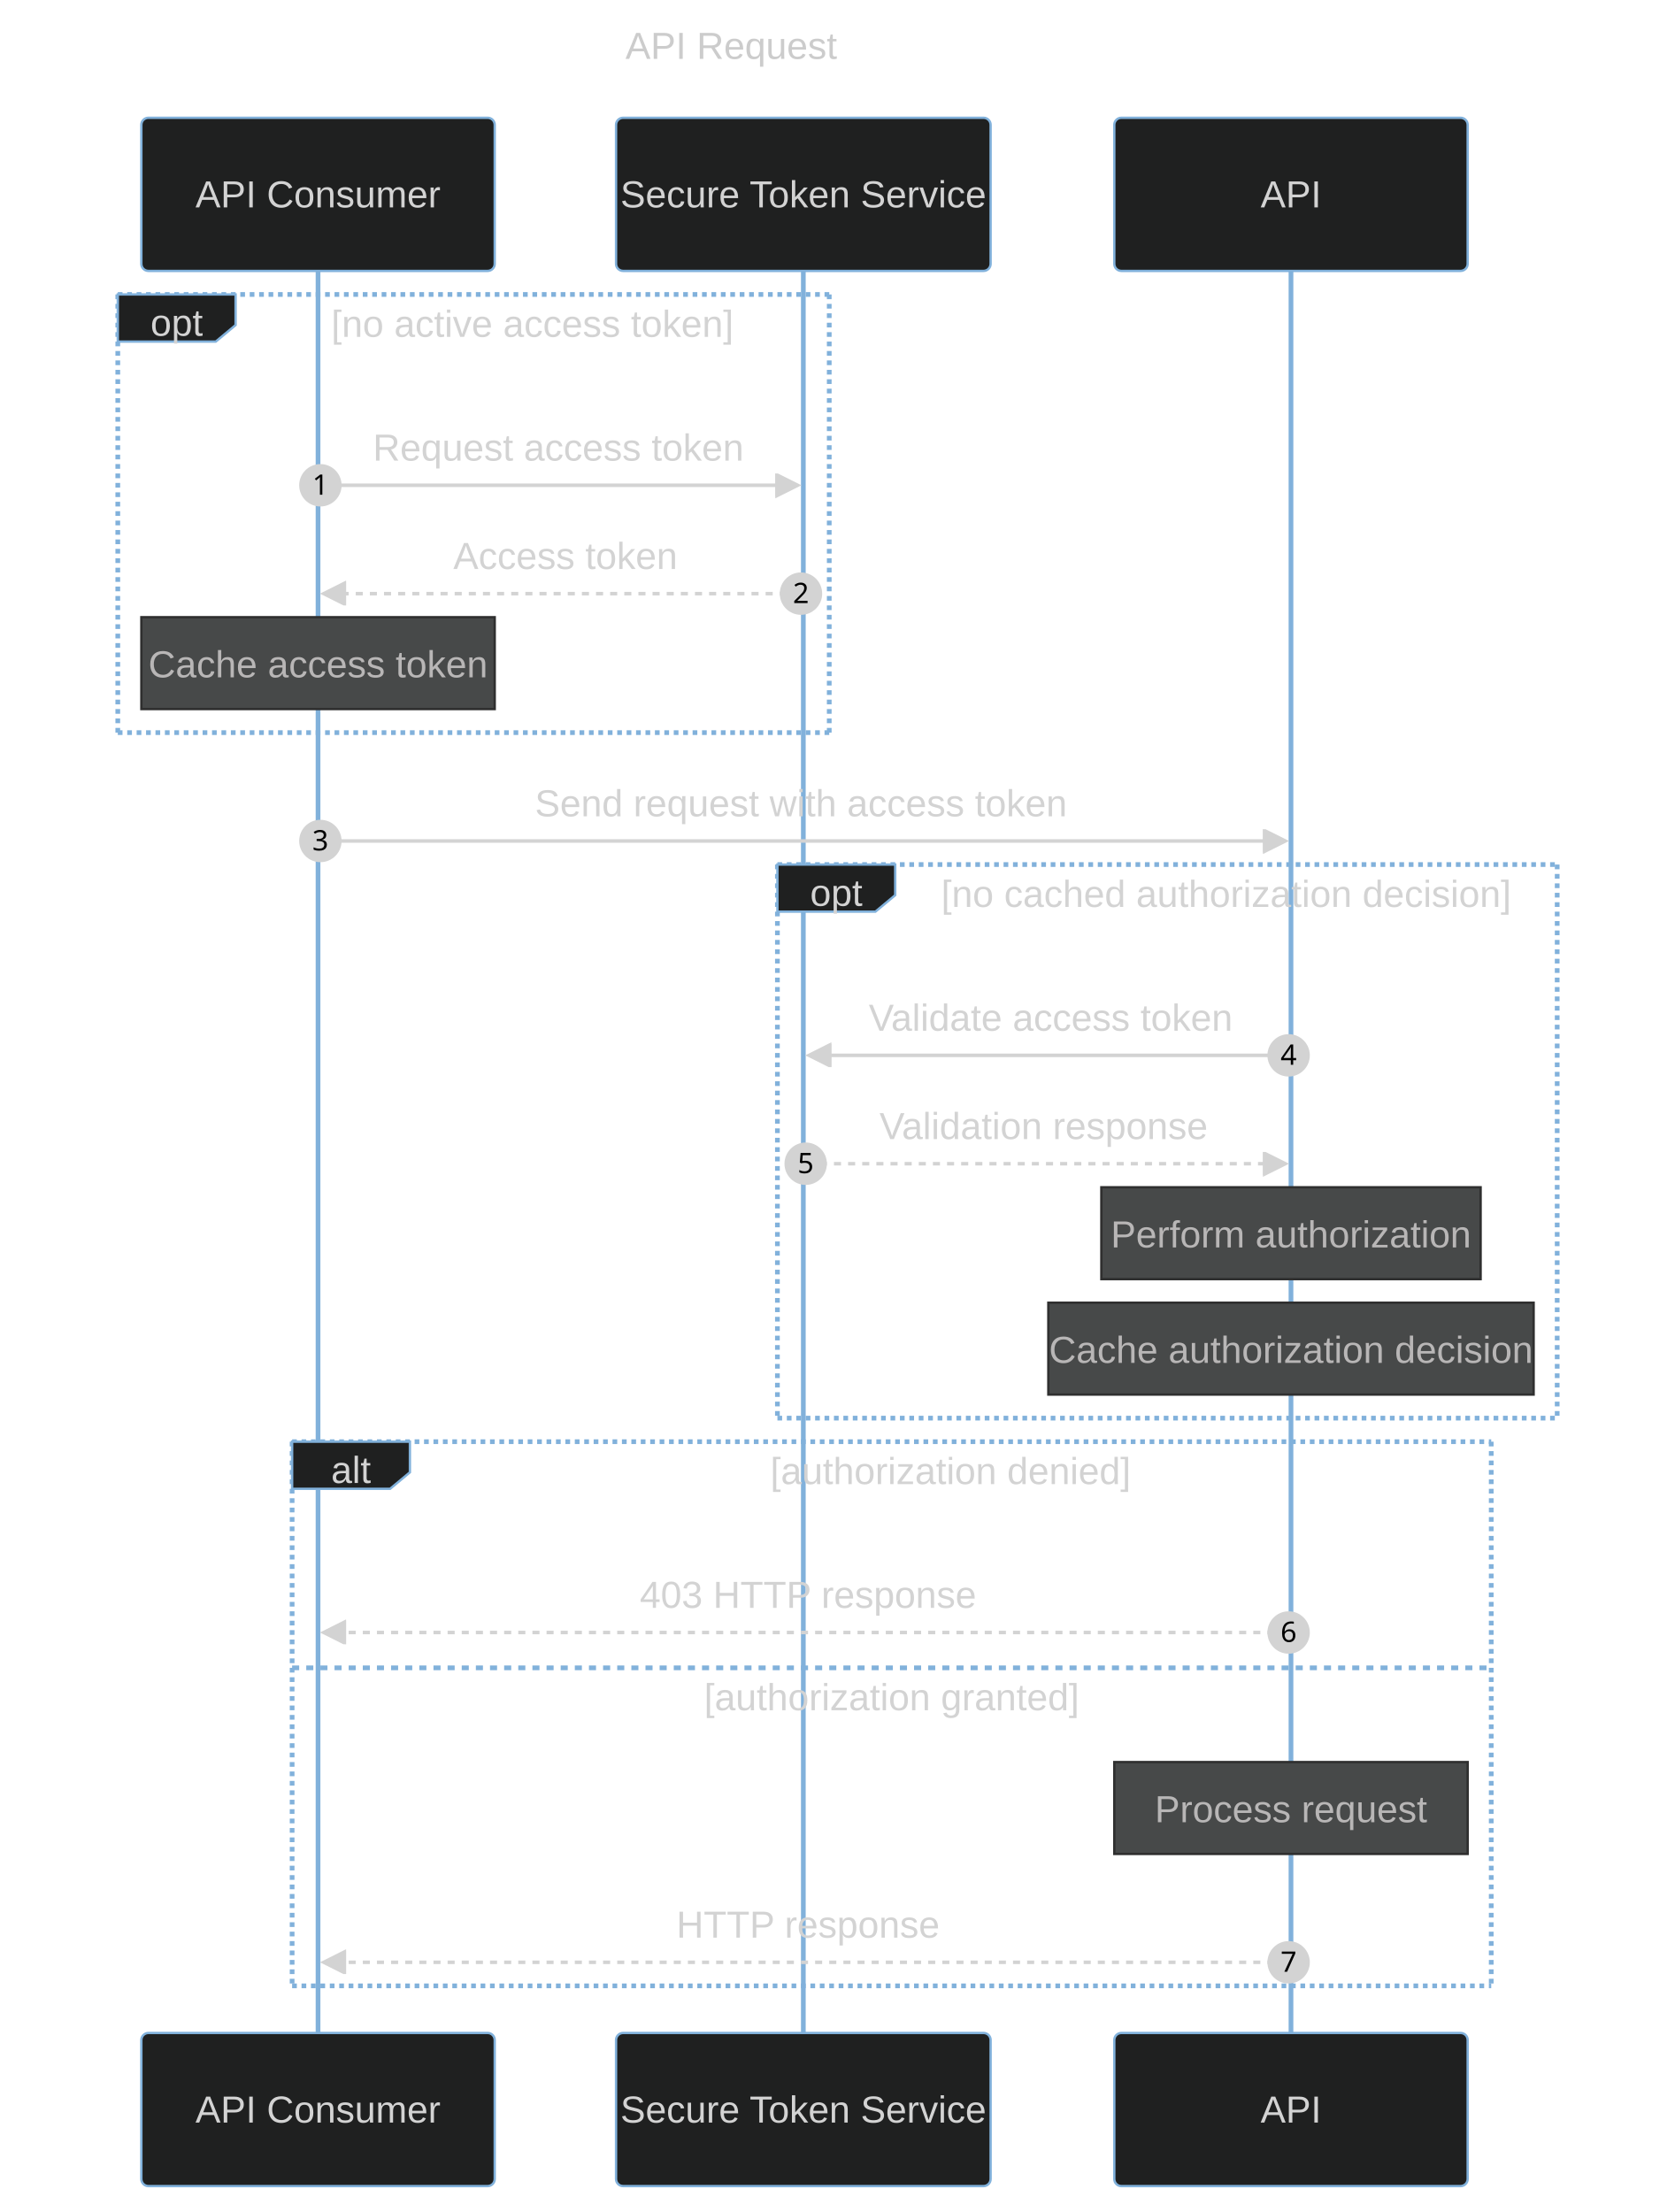
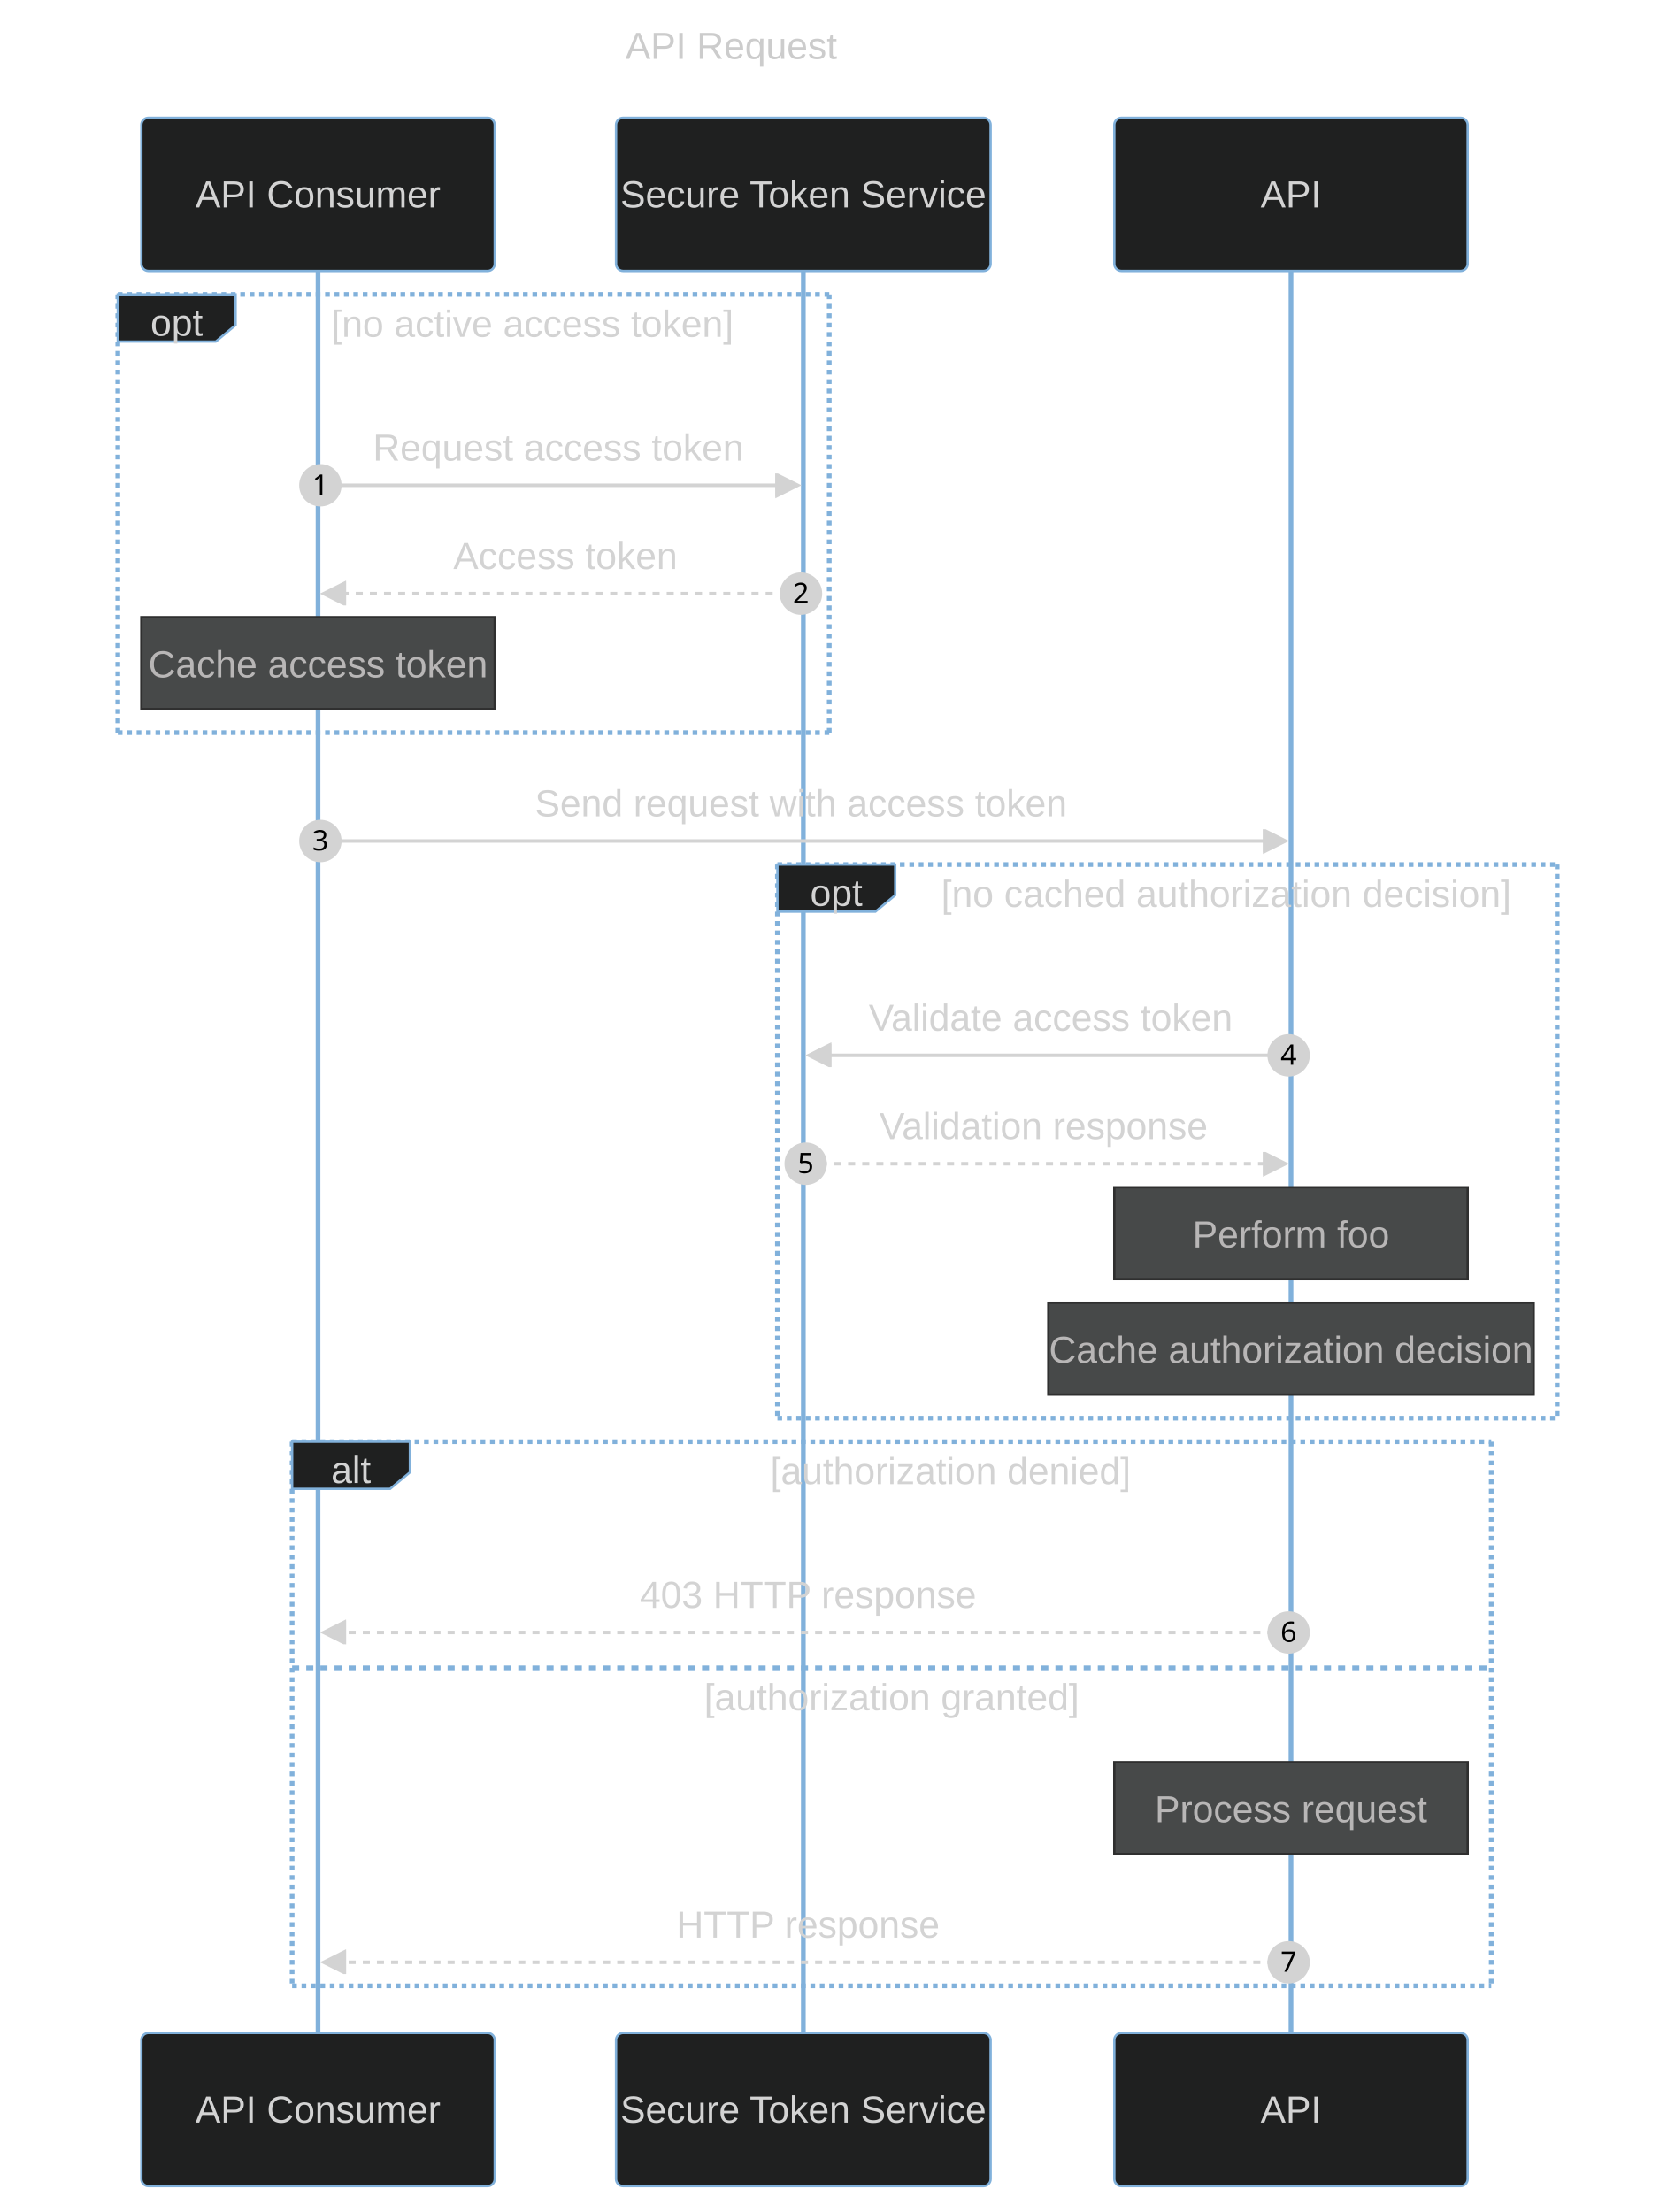
<svg xmlns="http://www.w3.org/2000/svg" aria-roledescription="sequence" role="graphics-document document" viewBox="-60 -50 711 939" style="max-width: 711px; background-color: rgb(36, 36, 36);" width="100%" id="my-svg">
  <g>
    <rect class="actor" ry="3" rx="3" height="65" width="150" stroke="#666" fill="#eaeaea" y="813" x="413" />
    <text style="text-anchor: middle; font-size: 16px; font-weight: 400;" class="actor" alignment-baseline="central" dominant-baseline="central" y="845.5" x="488">
      <tspan dy="0" x="488">API</tspan>
    </text>
  </g>
  <g>
    <rect class="actor" ry="3" rx="3" height="65" width="159" stroke="#666" fill="#eaeaea" y="813" x="201.5" />
    <text style="text-anchor: middle; font-size: 16px; font-weight: 400;" class="actor" alignment-baseline="central" dominant-baseline="central" y="845.5" x="281">
      <tspan dy="0" x="281">Secure Token Service</tspan>
    </text>
  </g>
  <g>
    <rect class="actor" ry="3" rx="3" height="65" width="150" stroke="#666" fill="#eaeaea" y="813" x="0" />
    <text style="text-anchor: middle; font-size: 16px; font-weight: 400;" class="actor" alignment-baseline="central" dominant-baseline="central" y="845.5" x="75">
      <tspan dy="0" x="75">API Consumer</tspan>
    </text>
  </g>
  <g>
    <line stroke="#999" stroke-width="0.5px" class="200" y2="813" x2="488" y1="5" x1="488" id="actor2" />
    <g id="root-2">
      <rect class="actor" ry="3" rx="3" height="65" width="150" stroke="#666" fill="#eaeaea" y="0" x="413" />
      <text style="text-anchor: middle; font-size: 16px; font-weight: 400;" class="actor" alignment-baseline="central" dominant-baseline="central" y="32.5" x="488">
        <tspan dy="0" x="488">API</tspan>
      </text>
    </g>
  </g>
  <g>
    <line stroke="#999" stroke-width="0.5px" class="200" y2="813" x2="281" y1="5" x1="281" id="actor1" />
    <g id="root-1">
      <rect class="actor" ry="3" rx="3" height="65" width="159" stroke="#666" fill="#eaeaea" y="0" x="201.5" />
      <text style="text-anchor: middle; font-size: 16px; font-weight: 400;" class="actor" alignment-baseline="central" dominant-baseline="central" y="32.5" x="281">
        <tspan dy="0" x="281">Secure Token Service</tspan>
      </text>
    </g>
  </g>
  <g>
    <line stroke="#999" stroke-width="0.5px" class="200" y2="813" x2="75" y1="5" x1="75" id="actor0" />
    <g id="root-0">
      <rect class="actor" ry="3" rx="3" height="65" width="150" stroke="#666" fill="#eaeaea" y="0" x="0" />
      <text style="text-anchor: middle; font-size: 16px; font-weight: 400;" class="actor" alignment-baseline="central" dominant-baseline="central" y="32.5" x="75">
        <tspan dy="0" x="75">API Consumer</tspan>
      </text>
    </g>
  </g>
  <style>#my-svg{font-family:"trebuchet ms",verdana,arial,sans-serif;font-size:16px;fill:#ccc;}#my-svg .error-icon{fill:#a44141;}#my-svg .error-text{fill:#ddd;stroke:#ddd;}#my-svg .edge-thickness-normal{stroke-width:2px;}#my-svg .edge-thickness-thick{stroke-width:3.5px;}#my-svg .edge-pattern-solid{stroke-dasharray:0;}#my-svg .edge-pattern-dashed{stroke-dasharray:3;}#my-svg .edge-pattern-dotted{stroke-dasharray:2;}#my-svg .marker{fill:lightgrey;stroke:lightgrey;}#my-svg .marker.cross{stroke:lightgrey;}#my-svg svg{font-family:"trebuchet ms",verdana,arial,sans-serif;font-size:16px;}#my-svg .actor{stroke:#81B1DB;fill:#1f2020;}#my-svg text.actor&gt;tspan{fill:lightgrey;stroke:none;}#my-svg .actor-line{stroke:lightgrey;}#my-svg .messageLine0{stroke-width:1.5;stroke-dasharray:none;stroke:lightgrey;}#my-svg .messageLine1{stroke-width:1.5;stroke-dasharray:2,2;stroke:lightgrey;}#my-svg #arrowhead path{fill:lightgrey;stroke:lightgrey;}#my-svg .sequenceNumber{fill:black;}#my-svg #sequencenumber{fill:lightgrey;}#my-svg #crosshead path{fill:lightgrey;stroke:lightgrey;}#my-svg .messageText{fill:lightgrey;stroke:none;}#my-svg .labelBox{stroke:#81B1DB;fill:#1f2020;}#my-svg .labelText,#my-svg .labelText&gt;tspan{fill:lightgrey;stroke:none;}#my-svg .loopText,#my-svg .loopText&gt;tspan{fill:lightgrey;stroke:none;}#my-svg .loopLine{stroke-width:2px;stroke-dasharray:2,2;stroke:#81B1DB;fill:#81B1DB;}#my-svg .note{stroke:hsl(180, 0%, 18.353%);fill:hsl(180, 1.587%, 28.353%);}#my-svg .noteText,#my-svg .noteText&gt;tspan{fill:rgb(183.848, 181.552, 181.552);stroke:none;}#my-svg .activation0{fill:hsl(180, 1.587%, 28.353%);stroke:#81B1DB;}#my-svg .activation1{fill:hsl(180, 1.587%, 28.353%);stroke:#81B1DB;}#my-svg .activation2{fill:hsl(180, 1.587%, 28.353%);stroke:#81B1DB;}#my-svg .actorPopupMenu{position:absolute;}#my-svg .actorPopupMenuPanel{position:absolute;fill:#1f2020;box-shadow:0px 8px 16px 0px rgba(0,0,0,0.2);filter:drop-shadow(3px 5px 2px rgb(0 0 0 / 0.4));}#my-svg .actor-man line{stroke:#81B1DB;fill:#1f2020;}#my-svg .actor-man circle,#my-svg line{stroke:#81B1DB;fill:#1f2020;stroke-width:2px;}#my-svg :root{--mermaid-font-family:"trebuchet ms",verdana,arial,sans-serif;}</style>
  <g />
  <defs>
    <symbol height="24" width="24" id="computer">
      <path d="M2 2v13h20v-13h-20zm18 11h-16v-9h16v9zm-10.228 6l.466-1h3.524l.467 1h-4.457zm14.228 3h-24l2-6h2.104l-1.33 4h18.45l-1.297-4h2.073l2 6zm-5-10h-14v-7h14v7z" transform="scale(.5)" />
    </symbol>
  </defs>
  <defs>
    <symbol clip-rule="evenodd" fill-rule="evenodd" id="database">
      <path d="M12.258.001l.256.004.255.005.253.008.251.01.249.012.247.015.246.016.242.019.241.02.239.023.236.024.233.027.231.028.229.031.225.032.223.034.22.036.217.038.214.04.211.041.208.043.205.045.201.046.198.048.194.05.191.051.187.053.183.054.18.056.175.057.172.059.168.06.163.061.16.063.155.064.15.066.074.033.073.033.071.034.07.034.069.035.068.035.067.035.066.035.064.036.064.036.062.036.06.036.06.037.058.037.058.037.055.038.055.038.053.038.052.038.051.039.05.039.048.039.047.039.045.04.044.04.043.04.041.04.04.041.039.041.037.041.036.041.034.041.033.042.032.042.03.042.029.042.027.042.026.043.024.043.023.043.021.043.02.043.018.044.017.043.015.044.013.044.012.044.011.045.009.044.007.045.006.045.004.045.002.045.001.045v17l-.001.045-.002.045-.004.045-.006.045-.007.045-.009.044-.011.045-.012.044-.013.044-.015.044-.017.043-.018.044-.02.043-.021.043-.023.043-.024.043-.026.043-.027.042-.029.042-.03.042-.032.042-.033.042-.034.041-.036.041-.037.041-.039.041-.04.041-.041.04-.043.04-.044.04-.045.04-.047.039-.048.039-.05.039-.051.039-.052.038-.053.038-.055.038-.055.038-.058.037-.058.037-.06.037-.06.036-.062.036-.064.036-.064.036-.066.035-.067.035-.068.035-.069.035-.07.034-.071.034-.073.033-.074.033-.15.066-.155.064-.16.063-.163.061-.168.06-.172.059-.175.057-.18.056-.183.054-.187.053-.191.051-.194.05-.198.048-.201.046-.205.045-.208.043-.211.041-.214.04-.217.038-.22.036-.223.034-.225.032-.229.031-.231.028-.233.027-.236.024-.239.023-.241.02-.242.019-.246.016-.247.015-.249.012-.251.01-.253.008-.255.005-.256.004-.258.001-.258-.001-.256-.004-.255-.005-.253-.008-.251-.01-.249-.012-.247-.015-.245-.016-.243-.019-.241-.02-.238-.023-.236-.024-.234-.027-.231-.028-.228-.031-.226-.032-.223-.034-.22-.036-.217-.038-.214-.04-.211-.041-.208-.043-.204-.045-.201-.046-.198-.048-.195-.05-.19-.051-.187-.053-.184-.054-.179-.056-.176-.057-.172-.059-.167-.06-.164-.061-.159-.063-.155-.064-.151-.066-.074-.033-.072-.033-.072-.034-.07-.034-.069-.035-.068-.035-.067-.035-.066-.035-.064-.036-.063-.036-.062-.036-.061-.036-.06-.037-.058-.037-.057-.037-.056-.038-.055-.038-.053-.038-.052-.038-.051-.039-.049-.039-.049-.039-.046-.039-.046-.04-.044-.04-.043-.04-.041-.04-.04-.041-.039-.041-.037-.041-.036-.041-.034-.041-.033-.042-.032-.042-.03-.042-.029-.042-.027-.042-.026-.043-.024-.043-.023-.043-.021-.043-.02-.043-.018-.044-.017-.043-.015-.044-.013-.044-.012-.044-.011-.045-.009-.044-.007-.045-.006-.045-.004-.045-.002-.045-.001-.045v-17l.001-.045.002-.045.004-.045.006-.045.007-.045.009-.044.011-.045.012-.044.013-.044.015-.044.017-.043.018-.044.02-.043.021-.043.023-.043.024-.043.026-.043.027-.042.029-.042.03-.042.032-.042.033-.042.034-.041.036-.041.037-.041.039-.041.04-.041.041-.04.043-.04.044-.04.046-.04.046-.039.049-.039.049-.039.051-.039.052-.038.053-.038.055-.038.056-.038.057-.037.058-.037.06-.037.061-.036.062-.036.063-.036.064-.036.066-.035.067-.035.068-.035.069-.035.07-.034.072-.034.072-.033.074-.033.151-.066.155-.064.159-.063.164-.061.167-.06.172-.059.176-.057.179-.056.184-.054.187-.053.19-.051.195-.05.198-.048.201-.046.204-.045.208-.043.211-.041.214-.04.217-.038.22-.036.223-.034.226-.032.228-.031.231-.028.234-.027.236-.024.238-.023.241-.02.243-.019.245-.016.247-.015.249-.012.251-.01.253-.008.255-.005.256-.004.258-.001.258.001zm-9.258 20.499v.01l.001.021.003.021.004.022.005.021.006.022.007.022.009.023.01.022.011.023.012.023.013.023.015.023.016.024.017.023.018.024.019.024.021.024.022.025.023.024.024.025.052.049.056.05.061.051.066.051.07.051.075.051.079.052.084.052.088.052.092.052.097.052.102.051.105.052.11.052.114.051.119.051.123.051.127.05.131.05.135.05.139.048.144.049.147.047.152.047.155.047.16.045.163.045.167.043.171.043.176.041.178.041.183.039.187.039.19.037.194.035.197.035.202.033.204.031.209.03.212.029.216.027.219.025.222.024.226.021.23.02.233.018.236.016.24.015.243.012.246.01.249.008.253.005.256.004.259.001.26-.001.257-.004.254-.005.25-.008.247-.011.244-.012.241-.014.237-.016.233-.018.231-.021.226-.021.224-.024.22-.026.216-.027.212-.028.21-.031.205-.031.202-.034.198-.034.194-.036.191-.037.187-.039.183-.04.179-.04.175-.042.172-.043.168-.044.163-.045.16-.046.155-.046.152-.047.148-.048.143-.049.139-.049.136-.05.131-.05.126-.05.123-.051.118-.052.114-.051.11-.052.106-.052.101-.052.096-.052.092-.052.088-.053.083-.051.079-.052.074-.052.07-.051.065-.051.06-.051.056-.05.051-.05.023-.024.023-.025.021-.024.02-.024.019-.024.018-.024.017-.024.015-.023.014-.024.013-.023.012-.023.01-.023.01-.022.008-.022.006-.022.006-.022.004-.022.004-.021.001-.021.001-.021v-4.127l-.077.055-.08.053-.083.054-.085.053-.087.052-.09.052-.093.051-.095.05-.097.05-.1.049-.102.049-.105.048-.106.047-.109.047-.111.046-.114.045-.115.045-.118.044-.12.043-.122.042-.124.042-.126.041-.128.04-.13.04-.132.038-.134.038-.135.037-.138.037-.139.035-.142.035-.143.034-.144.033-.147.032-.148.031-.15.03-.151.03-.153.029-.154.027-.156.027-.158.026-.159.025-.161.024-.162.023-.163.022-.165.021-.166.02-.167.019-.169.018-.169.017-.171.016-.173.015-.173.014-.175.013-.175.012-.177.011-.178.01-.179.008-.179.008-.181.006-.182.005-.182.004-.184.003-.184.002h-.37l-.184-.002-.184-.003-.182-.004-.182-.005-.181-.006-.179-.008-.179-.008-.178-.01-.176-.011-.176-.012-.175-.013-.173-.014-.172-.015-.171-.016-.17-.017-.169-.018-.167-.019-.166-.02-.165-.021-.163-.022-.162-.023-.161-.024-.159-.025-.157-.026-.156-.027-.155-.027-.153-.029-.151-.03-.15-.03-.148-.031-.146-.032-.145-.033-.143-.034-.141-.035-.14-.035-.137-.037-.136-.037-.134-.038-.132-.038-.13-.04-.128-.04-.126-.041-.124-.042-.122-.042-.12-.044-.117-.043-.116-.045-.113-.045-.112-.046-.109-.047-.106-.047-.105-.048-.102-.049-.1-.049-.097-.05-.095-.05-.093-.052-.09-.051-.087-.052-.085-.053-.083-.054-.08-.054-.077-.054v4.127zm0-5.654v.011l.001.021.003.021.004.021.005.022.006.022.007.022.009.022.01.022.011.023.012.023.013.023.015.024.016.023.017.024.018.024.019.024.021.024.022.024.023.025.024.024.052.05.056.05.061.05.066.051.07.051.075.052.079.051.084.052.088.052.092.052.097.052.102.052.105.052.11.051.114.051.119.052.123.05.127.051.131.05.135.049.139.049.144.048.147.048.152.047.155.046.16.045.163.045.167.044.171.042.176.042.178.04.183.04.187.038.19.037.194.036.197.034.202.033.204.032.209.03.212.028.216.027.219.025.222.024.226.022.23.02.233.018.236.016.24.014.243.012.246.01.249.008.253.006.256.003.259.001.26-.001.257-.003.254-.006.25-.008.247-.01.244-.012.241-.015.237-.016.233-.018.231-.02.226-.022.224-.024.22-.025.216-.027.212-.029.21-.03.205-.032.202-.033.198-.035.194-.036.191-.037.187-.039.183-.039.179-.041.175-.042.172-.043.168-.044.163-.045.16-.045.155-.047.152-.047.148-.048.143-.048.139-.05.136-.049.131-.05.126-.051.123-.051.118-.051.114-.052.11-.052.106-.052.101-.052.096-.052.092-.052.088-.052.083-.052.079-.052.074-.051.07-.052.065-.051.06-.05.056-.051.051-.049.023-.025.023-.024.021-.025.02-.024.019-.024.018-.024.017-.024.015-.023.014-.023.013-.024.012-.022.01-.023.01-.023.008-.022.006-.022.006-.022.004-.021.004-.022.001-.021.001-.021v-4.139l-.077.054-.08.054-.083.054-.085.052-.087.053-.09.051-.093.051-.095.051-.097.05-.1.049-.102.049-.105.048-.106.047-.109.047-.111.046-.114.045-.115.044-.118.044-.12.044-.122.042-.124.042-.126.041-.128.04-.13.039-.132.039-.134.038-.135.037-.138.036-.139.036-.142.035-.143.033-.144.033-.147.033-.148.031-.15.03-.151.03-.153.028-.154.028-.156.027-.158.026-.159.025-.161.024-.162.023-.163.022-.165.021-.166.02-.167.019-.169.018-.169.017-.171.016-.173.015-.173.014-.175.013-.175.012-.177.011-.178.009-.179.009-.179.007-.181.007-.182.005-.182.004-.184.003-.184.002h-.37l-.184-.002-.184-.003-.182-.004-.182-.005-.181-.007-.179-.007-.179-.009-.178-.009-.176-.011-.176-.012-.175-.013-.173-.014-.172-.015-.171-.016-.17-.017-.169-.018-.167-.019-.166-.02-.165-.021-.163-.022-.162-.023-.161-.024-.159-.025-.157-.026-.156-.027-.155-.028-.153-.028-.151-.03-.15-.03-.148-.031-.146-.033-.145-.033-.143-.033-.141-.035-.14-.036-.137-.036-.136-.037-.134-.038-.132-.039-.13-.039-.128-.04-.126-.041-.124-.042-.122-.043-.12-.043-.117-.044-.116-.044-.113-.046-.112-.046-.109-.046-.106-.047-.105-.048-.102-.049-.1-.049-.097-.05-.095-.051-.093-.051-.09-.051-.087-.053-.085-.052-.083-.054-.08-.054-.077-.054v4.139zm0-5.666v.011l.001.02.003.022.004.021.005.022.006.021.007.022.009.023.01.022.011.023.012.023.013.023.015.023.016.024.017.024.018.023.019.024.021.025.022.024.023.024.024.025.052.05.056.05.061.05.066.051.07.051.075.052.079.051.084.052.088.052.092.052.097.052.102.052.105.051.11.052.114.051.119.051.123.051.127.05.131.05.135.05.139.049.144.048.147.048.152.047.155.046.16.045.163.045.167.043.171.043.176.042.178.04.183.04.187.038.19.037.194.036.197.034.202.033.204.032.209.03.212.028.216.027.219.025.222.024.226.021.23.02.233.018.236.017.24.014.243.012.246.01.249.008.253.006.256.003.259.001.26-.001.257-.003.254-.006.25-.008.247-.01.244-.013.241-.014.237-.016.233-.018.231-.02.226-.022.224-.024.22-.025.216-.027.212-.029.21-.03.205-.032.202-.033.198-.035.194-.036.191-.037.187-.039.183-.039.179-.041.175-.042.172-.043.168-.044.163-.045.16-.045.155-.047.152-.047.148-.048.143-.049.139-.049.136-.049.131-.051.126-.05.123-.051.118-.052.114-.051.11-.052.106-.052.101-.052.096-.052.092-.052.088-.052.083-.052.079-.052.074-.052.07-.051.065-.051.06-.051.056-.05.051-.049.023-.025.023-.025.021-.024.02-.024.019-.024.018-.024.017-.024.015-.023.014-.024.013-.023.012-.023.01-.022.01-.023.008-.022.006-.022.006-.022.004-.022.004-.021.001-.021.001-.021v-4.153l-.077.054-.08.054-.083.053-.085.053-.087.053-.09.051-.093.051-.095.051-.097.05-.1.049-.102.048-.105.048-.106.048-.109.046-.111.046-.114.046-.115.044-.118.044-.12.043-.122.043-.124.042-.126.041-.128.04-.13.039-.132.039-.134.038-.135.037-.138.036-.139.036-.142.034-.143.034-.144.033-.147.032-.148.032-.15.03-.151.03-.153.028-.154.028-.156.027-.158.026-.159.024-.161.024-.162.023-.163.023-.165.021-.166.02-.167.019-.169.018-.169.017-.171.016-.173.015-.173.014-.175.013-.175.012-.177.01-.178.01-.179.009-.179.007-.181.006-.182.006-.182.004-.184.003-.184.001-.185.001-.185-.001-.184-.001-.184-.003-.182-.004-.182-.006-.181-.006-.179-.007-.179-.009-.178-.01-.176-.01-.176-.012-.175-.013-.173-.014-.172-.015-.171-.016-.17-.017-.169-.018-.167-.019-.166-.02-.165-.021-.163-.023-.162-.023-.161-.024-.159-.024-.157-.026-.156-.027-.155-.028-.153-.028-.151-.03-.15-.03-.148-.032-.146-.032-.145-.033-.143-.034-.141-.034-.14-.036-.137-.036-.136-.037-.134-.038-.132-.039-.13-.039-.128-.041-.126-.041-.124-.041-.122-.043-.12-.043-.117-.044-.116-.044-.113-.046-.112-.046-.109-.046-.106-.048-.105-.048-.102-.048-.1-.05-.097-.049-.095-.051-.093-.051-.09-.052-.087-.052-.085-.053-.083-.053-.08-.054-.077-.054v4.153zm8.74-8.179l-.257.004-.254.005-.25.008-.247.011-.244.012-.241.014-.237.016-.233.018-.231.021-.226.022-.224.023-.22.026-.216.027-.212.028-.21.031-.205.032-.202.033-.198.034-.194.036-.191.038-.187.038-.183.04-.179.041-.175.042-.172.043-.168.043-.163.045-.16.046-.155.046-.152.048-.148.048-.143.048-.139.049-.136.05-.131.05-.126.051-.123.051-.118.051-.114.052-.11.052-.106.052-.101.052-.096.052-.092.052-.088.052-.083.052-.079.052-.074.051-.07.052-.065.051-.06.05-.056.05-.051.05-.023.025-.023.024-.021.024-.02.025-.019.024-.018.024-.017.023-.015.024-.014.023-.013.023-.012.023-.01.023-.01.022-.008.022-.006.023-.006.021-.004.022-.004.021-.001.021-.001.021.001.021.001.021.004.021.004.022.006.021.006.023.008.022.01.022.01.023.012.023.013.023.014.023.015.024.017.023.018.024.019.024.02.025.021.024.023.024.023.025.051.05.056.05.06.05.065.051.07.052.074.051.079.052.083.052.088.052.092.052.096.052.101.052.106.052.11.052.114.052.118.051.123.051.126.051.131.05.136.05.139.049.143.048.148.048.152.048.155.046.16.046.163.045.168.043.172.043.175.042.179.041.183.04.187.038.191.038.194.036.198.034.202.033.205.032.21.031.212.028.216.027.22.026.224.023.226.022.231.021.233.018.237.016.241.014.244.012.247.011.25.008.254.005.257.004.26.001.26-.001.257-.004.254-.005.25-.008.247-.011.244-.012.241-.014.237-.016.233-.018.231-.021.226-.022.224-.023.22-.026.216-.027.212-.028.21-.031.205-.032.202-.033.198-.034.194-.036.191-.038.187-.038.183-.04.179-.041.175-.042.172-.043.168-.043.163-.045.16-.046.155-.046.152-.048.148-.048.143-.048.139-.049.136-.05.131-.05.126-.051.123-.051.118-.051.114-.052.11-.052.106-.052.101-.052.096-.052.092-.052.088-.052.083-.052.079-.052.074-.051.07-.052.065-.051.06-.05.056-.05.051-.05.023-.025.023-.024.021-.024.02-.025.019-.024.018-.024.017-.023.015-.024.014-.023.013-.023.012-.023.01-.023.01-.022.008-.022.006-.023.006-.021.004-.022.004-.021.001-.021.001-.021-.001-.021-.001-.021-.004-.021-.004-.022-.006-.021-.006-.023-.008-.022-.01-.022-.01-.023-.012-.023-.013-.023-.014-.023-.015-.024-.017-.023-.018-.024-.019-.024-.02-.025-.021-.024-.023-.024-.023-.025-.051-.05-.056-.05-.06-.05-.065-.051-.07-.052-.074-.051-.079-.052-.083-.052-.088-.052-.092-.052-.096-.052-.101-.052-.106-.052-.11-.052-.114-.052-.118-.051-.123-.051-.126-.051-.131-.05-.136-.05-.139-.049-.143-.048-.148-.048-.152-.048-.155-.046-.16-.046-.163-.045-.168-.043-.172-.043-.175-.042-.179-.041-.183-.04-.187-.038-.191-.038-.194-.036-.198-.034-.202-.033-.205-.032-.21-.031-.212-.028-.216-.027-.22-.026-.224-.023-.226-.022-.231-.021-.233-.018-.237-.016-.241-.014-.244-.012-.247-.011-.25-.008-.254-.005-.257-.004-.26-.001-.26.001z" transform="scale(.5)" />
    </symbol>
  </defs>
  <defs>
    <symbol height="24" width="24" id="clock">
      <path d="M12 2c5.514 0 10 4.486 10 10s-4.486 10-10 10-10-4.486-10-10 4.486-10 10-10zm0-2c-6.627 0-12 5.373-12 12s5.373 12 12 12 12-5.373 12-12-5.373-12-12-12zm5.848 12.459c.202.038.202.333.001.372-1.907.361-6.045 1.111-6.547 1.111-.719 0-1.301-.582-1.301-1.301 0-.512.77-5.447 1.125-7.445.034-.192.312-.181.343.014l.985 6.238 5.394 1.011z" transform="scale(.5)" />
    </symbol>
  </defs>
  <defs>
    <marker orient="auto" markerHeight="12" markerWidth="12" markerUnits="userSpaceOnUse" refY="5" refX="7.9" id="arrowhead">
      <path d="M 0 0 L 10 5 L 0 10 z" />
    </marker>
  </defs>
  <defs>
    <marker refY="4.5" refX="4" orient="auto" markerHeight="8" markerWidth="15" id="crosshead">
      <path style="stroke-dasharray: 0, 0;" d="M 1,2 L 6,7 M 6,2 L 1,7" stroke-width="1pt" stroke="#000000" fill="none" />
    </marker>
  </defs>
  <defs>
    <marker orient="auto" markerHeight="28" markerWidth="20" refY="7" refX="15.5" id="filled-head">
      <path d="M 18,7 L9,13 L14,7 L9,1 Z" />
    </marker>
  </defs>
  <defs>
    <marker orient="auto" markerHeight="40" markerWidth="60" refY="15" refX="15" id="sequencenumber">
      <circle r="6" cy="15" cx="15" />
    </marker>
  </defs>
  <g>
    <rect class="note" ry="0" rx="0" height="39" width="150" stroke="#666" fill="#EDF2AE" y="212" x="0" />
    <text style="font-size: 16px; font-weight: 400;" dy="1em" class="noteText" alignment-baseline="middle" dominant-baseline="middle" text-anchor="middle" y="217" x="75">
      <tspan x="75">Cache access token</tspan>
    </text>
  </g>
  <g>
    <line class="loopLine" y2="75" x2="292" y1="75" x1="-10" />
    <line class="loopLine" y2="261" x2="292" y1="75" x1="292" />
    <line class="loopLine" y2="261" x2="292" y1="261" x1="-10" />
    <line class="loopLine" y2="261" x2="-10" y1="75" x1="-10" />
    <polygon class="labelBox" points="-10,75 40,75 40,88 31.6,95 -10,95" />
    <text style="font-size: 16px; font-weight: 400;" class="labelText" alignment-baseline="middle" dominant-baseline="middle" text-anchor="middle" y="88" x="15">opt</text>
    <text style="font-size: 16px; font-weight: 400;" class="loopText" text-anchor="middle" y="93" x="166">
      <tspan x="166">[no active access token]</tspan>
    </text>
  </g>
  <g>
-     <rect class="note" ry="0" rx="0" height="39" width="161" stroke="#666" fill="#EDF2AE" y="454" x="407.5" />
+     <rect class="note" ry="0" rx="0" height="39" width="150" stroke="#666" fill="#EDF2AE" y="454" x="413" />
    <text style="font-size: 16px; font-weight: 400;" dy="1em" class="noteText" alignment-baseline="middle" dominant-baseline="middle" text-anchor="middle" y="459" x="488">
-       <tspan x="488">Perform authorization</tspan>
+       <tspan x="488">Perform foo</tspan>
    </text>
  </g>
  <g>
    <rect class="note" ry="0" rx="0" height="39" width="206" stroke="#666" fill="#EDF2AE" y="503" x="385" />
    <text style="font-size: 16px; font-weight: 400;" dy="1em" class="noteText" alignment-baseline="middle" dominant-baseline="middle" text-anchor="middle" y="508" x="488">
      <tspan x="488">Cache authorization decision</tspan>
    </text>
  </g>
  <g>
    <line class="loopLine" y2="317" x2="601" y1="317" x1="270" />
    <line class="loopLine" y2="552" x2="601" y1="317" x1="601" />
    <line class="loopLine" y2="552" x2="601" y1="552" x1="270" />
    <line class="loopLine" y2="552" x2="270" y1="317" x1="270" />
    <polygon class="labelBox" points="270,317 320,317 320,330 311.6,337 270,337" />
    <text style="font-size: 16px; font-weight: 400;" class="labelText" alignment-baseline="middle" dominant-baseline="middle" text-anchor="middle" y="330" x="295">opt</text>
    <text style="font-size: 16px; font-weight: 400;" class="loopText" text-anchor="middle" y="335" x="460.5">
      <tspan x="460.5">[no cached authorization decision]</tspan>
    </text>
  </g>
  <g>
    <rect class="note" ry="0" rx="0" height="39" width="150" stroke="#666" fill="#EDF2AE" y="698" x="413" />
    <text style="font-size: 16px; font-weight: 400;" dy="1em" class="noteText" alignment-baseline="middle" dominant-baseline="middle" text-anchor="middle" y="703" x="488">
      <tspan x="488">Process request</tspan>
    </text>
  </g>
  <g>
    <line class="loopLine" y2="562" x2="573" y1="562" x1="64" />
    <line class="loopLine" y2="793" x2="573" y1="562" x1="573" />
    <line class="loopLine" y2="793" x2="573" y1="793" x1="64" />
    <line class="loopLine" y2="793" x2="64" y1="562" x1="64" />
    <line style="stroke-dasharray: 3, 3;" class="loopLine" y2="658" x2="573" y1="658" x1="64" />
    <polygon class="labelBox" points="64,562 114,562 114,575 105.6,582 64,582" />
    <text style="font-size: 16px; font-weight: 400;" class="labelText" alignment-baseline="middle" dominant-baseline="middle" text-anchor="middle" y="575" x="89">alt</text>
    <text style="font-size: 16px; font-weight: 400;" class="loopText" text-anchor="middle" y="580" x="343.5">
      <tspan x="343.5">[authorization denied]</tspan>
    </text>
    <text style="font-size: 16px; font-weight: 400;" class="loopText" text-anchor="middle" y="676" x="318.5">[authorization granted]</text>
  </g>
  <text style="font-size: 16px; font-weight: 400;" dy="1em" class="messageText" alignment-baseline="middle" dominant-baseline="middle" text-anchor="middle" y="125" x="177">Request access token</text>
  <line style="fill: none;" marker-start="url(#sequencenumber)" marker-end="url(#arrowhead)" stroke="none" stroke-width="2" class="messageLine0" y2="156" x2="277" y1="156" x1="76" />
  <text class="sequenceNumber" text-anchor="middle" font-size="12px" font-family="sans-serif" y="160" x="76">1</text>
  <text style="font-size: 16px; font-weight: 400;" dy="1em" class="messageText" alignment-baseline="middle" dominant-baseline="middle" text-anchor="middle" y="171" x="180">Access token</text>
  <line style="stroke-dasharray: 3, 3; fill: none;" marker-start="url(#sequencenumber)" marker-end="url(#arrowhead)" stroke="none" stroke-width="2" class="messageLine1" y2="202" x2="79" y1="202" x1="280" />
  <text class="sequenceNumber" text-anchor="middle" font-size="12px" font-family="sans-serif" y="206" x="280">2</text>
  <text style="font-size: 16px; font-weight: 400;" dy="1em" class="messageText" alignment-baseline="middle" dominant-baseline="middle" text-anchor="middle" y="276" x="280">Send request with access token</text>
  <line style="fill: none;" marker-start="url(#sequencenumber)" marker-end="url(#arrowhead)" stroke="none" stroke-width="2" class="messageLine0" y2="307" x2="484" y1="307" x1="76" />
  <text class="sequenceNumber" text-anchor="middle" font-size="12px" font-family="sans-serif" y="311" x="76">3</text>
  <text style="font-size: 16px; font-weight: 400;" dy="1em" class="messageText" alignment-baseline="middle" dominant-baseline="middle" text-anchor="middle" y="367" x="386">Validate access token</text>
  <line style="fill: none;" marker-start="url(#sequencenumber)" marker-end="url(#arrowhead)" stroke="none" stroke-width="2" class="messageLine0" y2="398" x2="285" y1="398" x1="487" />
  <text class="sequenceNumber" text-anchor="middle" font-size="12px" font-family="sans-serif" y="402" x="487">4</text>
  <text style="font-size: 16px; font-weight: 400;" dy="1em" class="messageText" alignment-baseline="middle" dominant-baseline="middle" text-anchor="middle" y="413" x="383">Validation response</text>
  <line style="stroke-dasharray: 3, 3; fill: none;" marker-start="url(#sequencenumber)" marker-end="url(#arrowhead)" stroke="none" stroke-width="2" class="messageLine1" y2="444" x2="484" y1="444" x1="282" />
  <text class="sequenceNumber" text-anchor="middle" font-size="12px" font-family="sans-serif" y="448" x="282">5</text>
  <text style="font-size: 16px; font-weight: 400;" dy="1em" class="messageText" alignment-baseline="middle" dominant-baseline="middle" text-anchor="middle" y="612" x="283">403 HTTP response</text>
  <line style="stroke-dasharray: 3, 3; fill: none;" marker-start="url(#sequencenumber)" marker-end="url(#arrowhead)" stroke="none" stroke-width="2" class="messageLine1" y2="643" x2="79" y1="643" x1="487" />
  <text class="sequenceNumber" text-anchor="middle" font-size="12px" font-family="sans-serif" y="647" x="487">6</text>
  <text style="font-size: 16px; font-weight: 400;" dy="1em" class="messageText" alignment-baseline="middle" dominant-baseline="middle" text-anchor="middle" y="752" x="283">HTTP response</text>
  <line style="stroke-dasharray: 3, 3; fill: none;" marker-start="url(#sequencenumber)" marker-end="url(#arrowhead)" stroke="none" stroke-width="2" class="messageLine1" y2="783" x2="79" y1="783" x1="487" />
  <text class="sequenceNumber" text-anchor="middle" font-size="12px" font-family="sans-serif" y="787" x="487">7</text>
  <text y="-25" x="205.5">API Request</text>
</svg>
